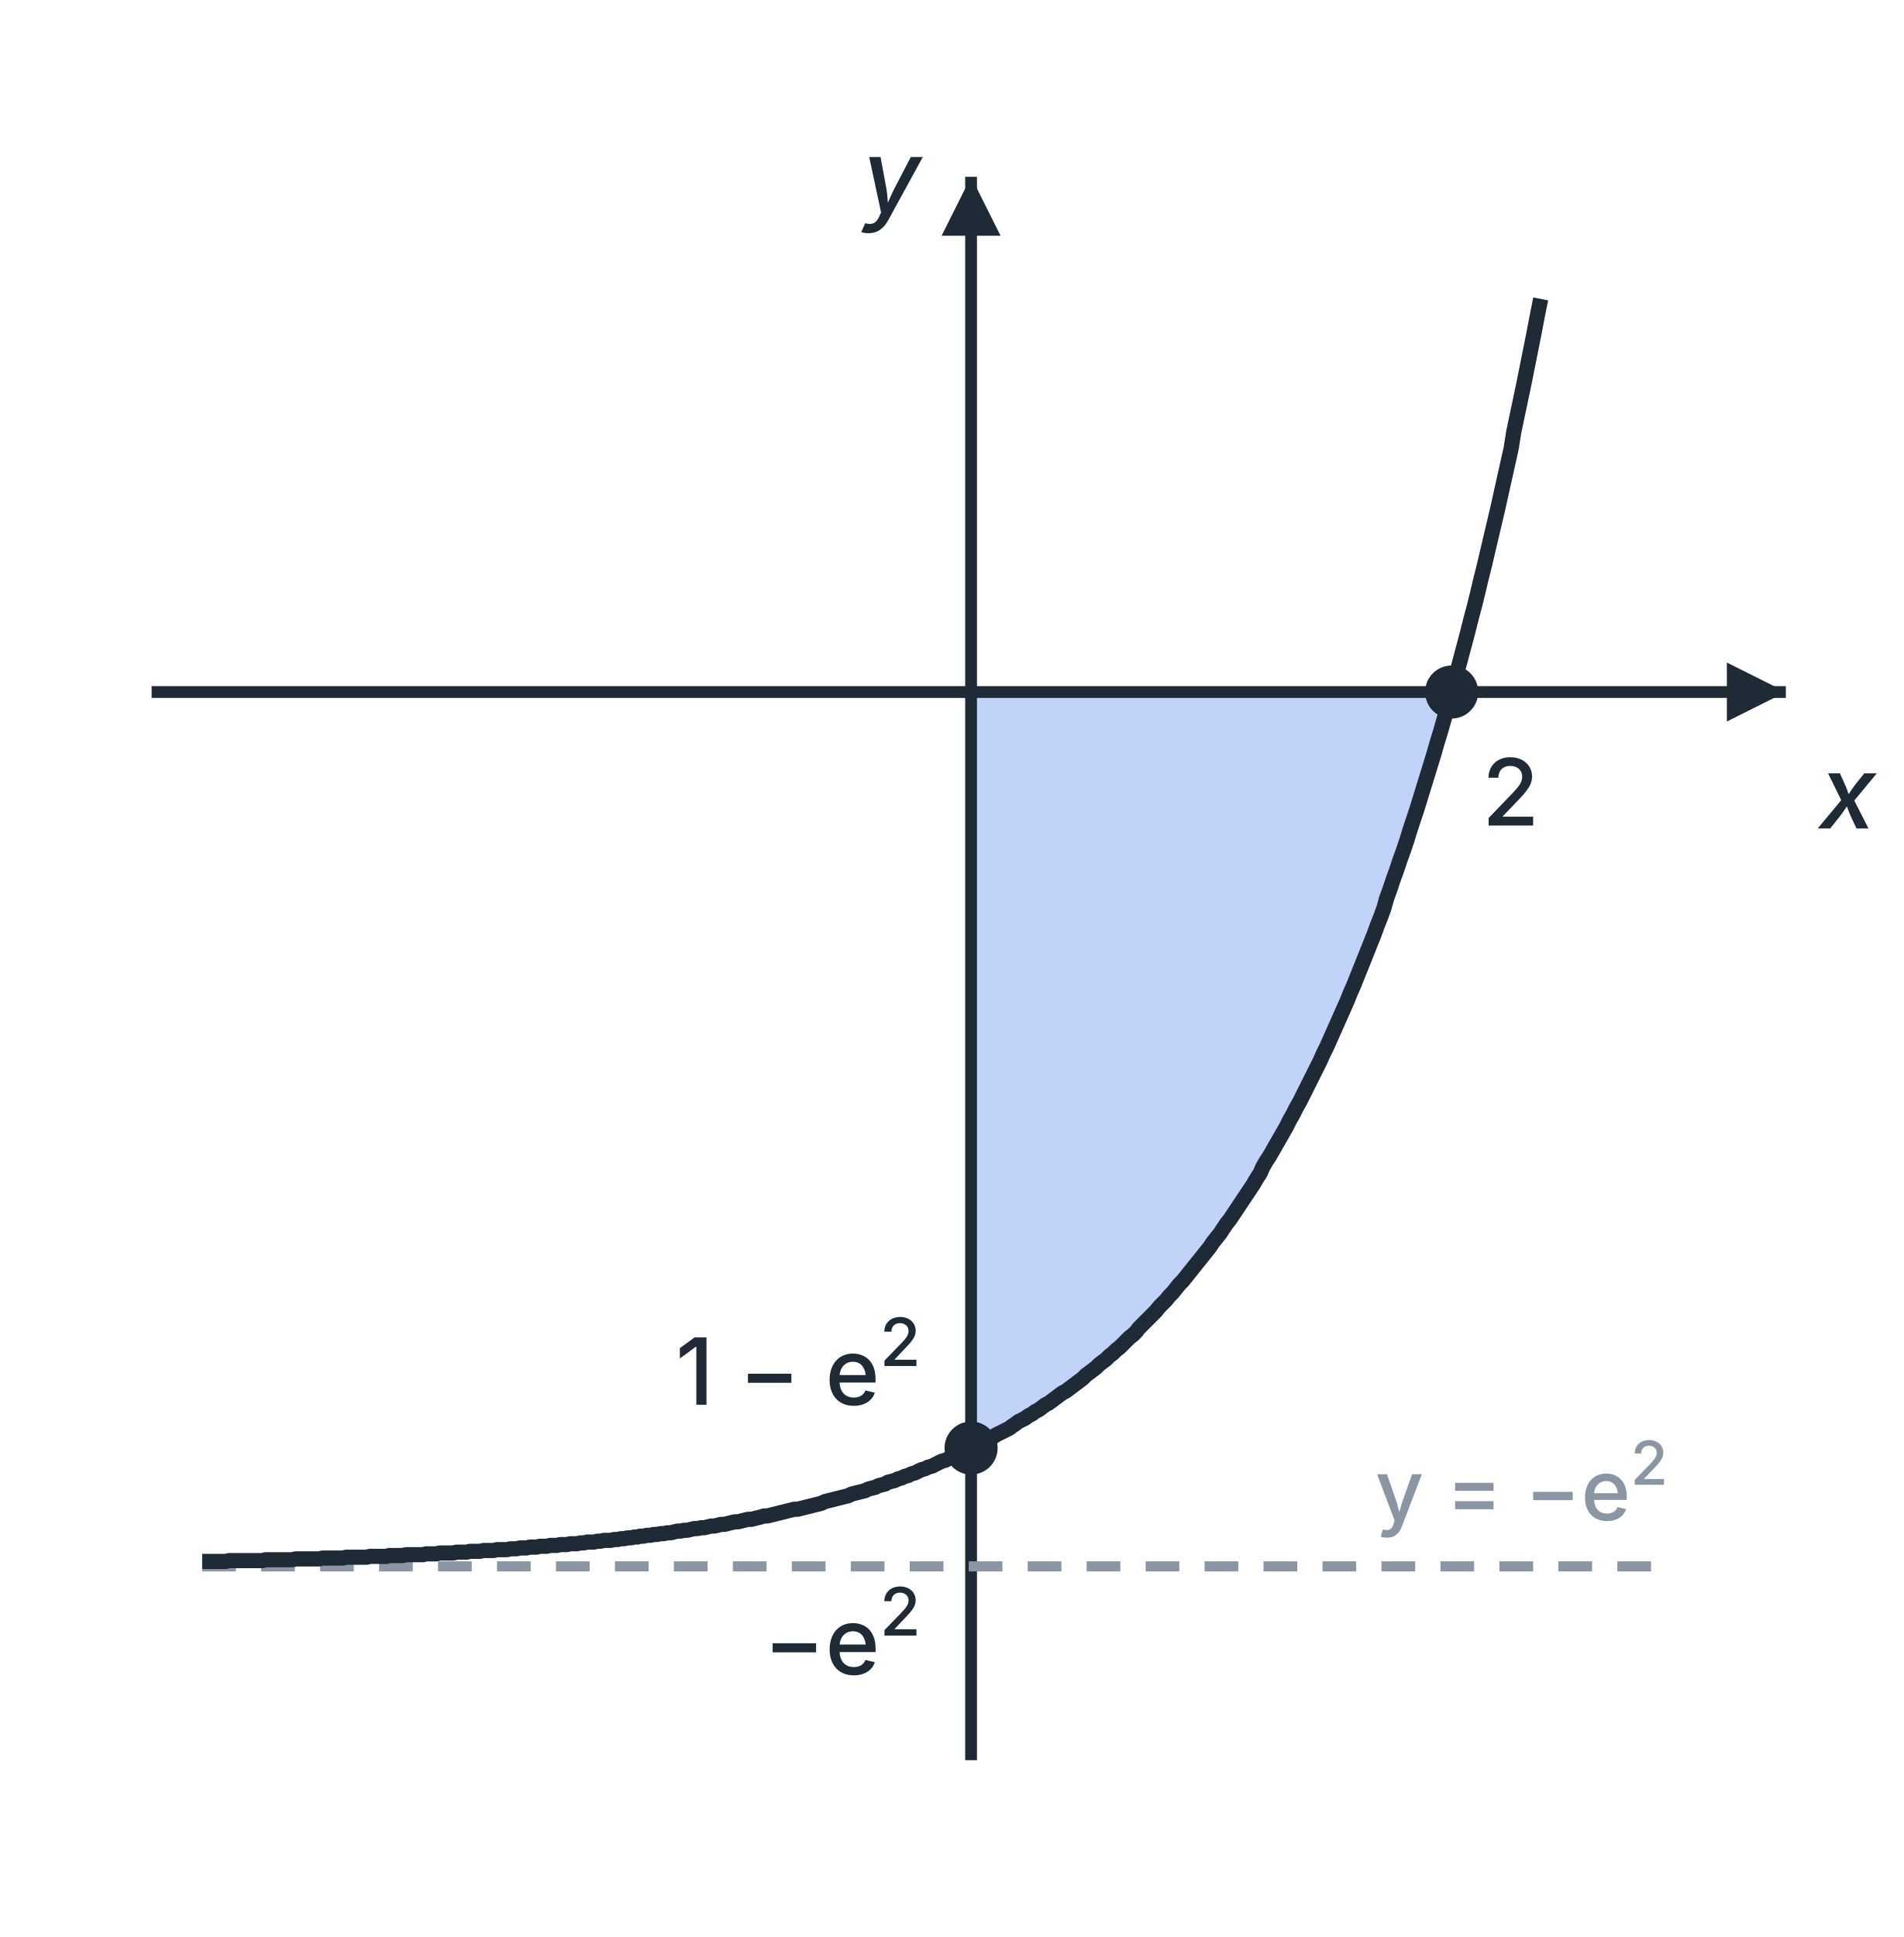
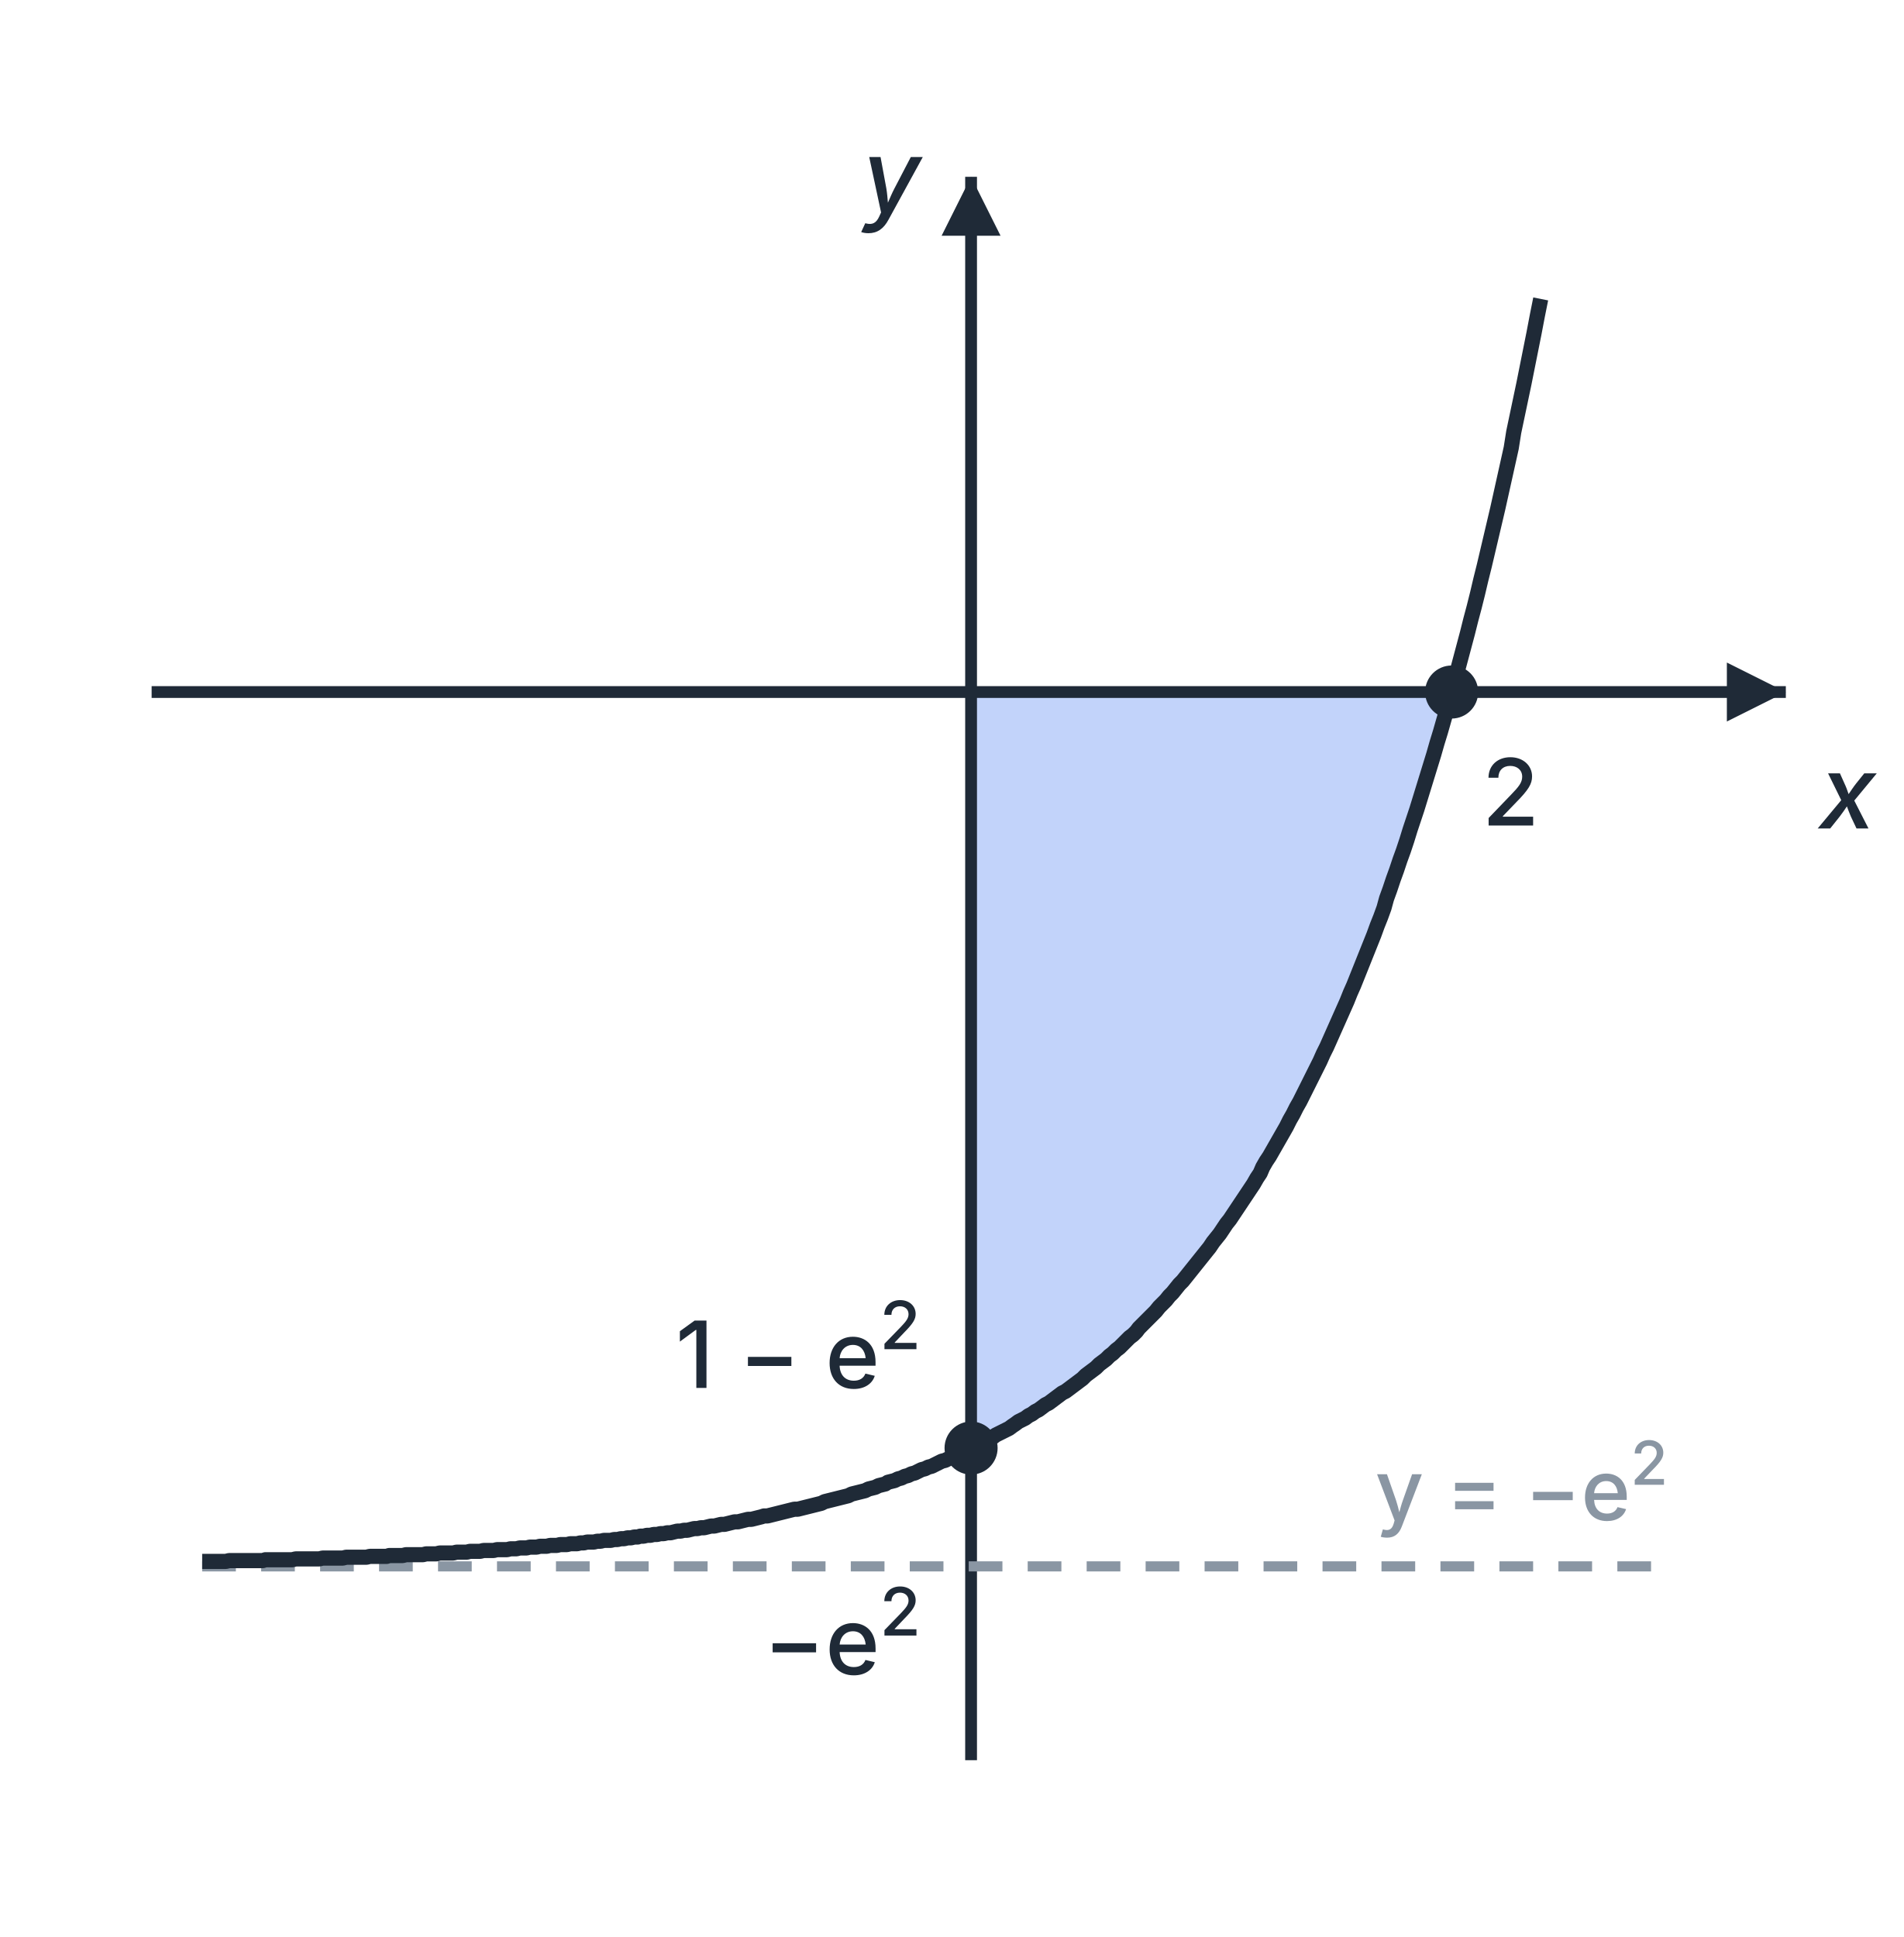
<svg xmlns="http://www.w3.org/2000/svg" style="width:52mm;max-width:100%" viewBox="0 0 226 200" width="226" height="200" font-family="Inter, Arial, sans-serif">
  <polygon points="115.3,67.2 115.6,67.2 115.8,67.2 116.1,67.2 116.4,67.2 116.7,67.2 117.0,67.2 117.3,67.2 117.6,67.2 117.8,67.2 118.1,67.2 118.4,67.2 118.7,67.2 119.0,67.2 119.3,67.2 119.6,67.2 119.8,67.2 120.1,67.2 120.4,67.2 120.7,67.2 121.0,67.2 121.3,67.2 121.6,67.2 121.8,67.2 122.1,67.2 122.4,67.2 122.7,67.2 123.0,67.2 123.3,67.2 123.6,67.2 123.8,67.2 124.1,67.2 124.4,67.2 124.7,67.2 125.0,67.2 125.3,67.2 125.5,67.2 125.8,67.2 126.1,67.2 126.4,67.2 126.7,67.2 127.0,67.2 127.3,67.2 127.5,67.2 127.8,67.2 128.1,67.2 128.4,67.2 128.7,67.2 129.0,67.2 129.3,67.2 129.5,67.2 129.8,67.2 130.1,67.2 130.4,67.2 130.7,67.2 131.0,67.2 131.3,67.2 131.5,67.2 131.8,67.2 132.1,67.2 132.4,67.2 132.7,67.2 133.0,67.2 133.2,67.2 133.5,67.2 133.8,67.2 134.1,67.2 134.4,67.2 134.7,67.2 135.0,67.2 135.2,67.2 135.5,67.2 135.8,67.2 136.1,67.2 136.4,67.2 136.7,67.2 137.0,67.2 137.2,67.2 137.5,67.2 137.8,67.2 138.1,67.2 138.4,67.2 138.7,67.2 139.0,67.2 139.2,67.2 139.5,67.2 139.8,67.2 140.1,67.2 140.4,67.2 140.7,67.2 141.0,67.2 141.2,67.2 141.5,67.2 141.8,67.2 142.1,67.2 142.4,67.2 142.7,67.2 142.9,67.2 143.2,67.2 143.5,67.2 143.8,67.2 144.1,67.2 144.4,67.2 144.7,67.2 144.9,67.2 145.2,67.2 145.5,67.2 145.8,67.2 146.1,67.2 146.4,67.2 146.7,67.2 146.9,67.2 147.2,67.2 147.5,67.2 147.8,67.2 148.1,67.2 148.4,67.2 148.7,67.2 148.9,67.2 149.2,67.2 149.5,67.2 149.8,67.2 150.1,67.2 150.4,67.2 150.6,67.2 150.9,67.2 151.2,67.2 151.5,67.2 151.8,67.2 152.1,67.2 152.4,67.2 152.6,67.2 152.9,67.2 153.2,67.2 153.5,67.2 153.8,67.2 154.1,67.2 154.4,67.2 154.6,67.2 154.9,67.2 155.2,67.2 155.5,67.2 155.8,67.2 156.1,67.2 156.4,67.2 156.6,67.2 156.9,67.2 157.2,67.2 157.5,67.2 157.8,67.2 158.1,67.2 158.4,67.2 158.6,67.2 158.9,67.2 159.2,67.2 159.5,67.2 159.8,67.2 160.1,67.2 160.3,67.2 160.6,67.2 160.9,67.2 161.2,67.2 161.5,67.2 161.8,67.2 162.1,67.2 162.3,67.2 162.6,67.2 162.9,67.2 163.2,67.2 163.5,67.2 163.8,67.2 164.1,67.2 164.3,67.2 164.6,67.2 164.9,67.2 165.2,67.2 165.5,67.2 165.8,67.2 166.1,67.2 166.3,67.2 166.6,67.2 166.9,67.2 167.2,67.2 167.5,67.2 167.8,67.2 168.0,67.2 168.3,67.2 168.6,67.2 168.9,67.2 169.2,67.2 169.5,67.2 169.8,67.2 170.0,67.2 170.3,67.2 170.6,67.2 170.9,67.2 171.2,67.2 171.5,67.2 171.8,67.2 172.0,67.2 172.3,67.2 172.3,67.2 172.0,68.2 171.8,69.2 171.5,70.2 171.2,71.2 170.9,72.2 170.6,73.2 170.3,74.2 170.0,75.2 169.8,76.1 169.5,77.1 169.2,78.0 168.9,78.9 168.6,79.8 168.3,80.7 168.0,81.6 167.8,82.5 167.5,83.4 167.2,84.3 166.9,85.1 166.6,86.0 166.3,86.8 166.1,87.7 165.8,88.5 165.5,89.3 165.2,90.1 164.9,90.9 164.6,91.7 164.3,92.5 164.1,93.3 163.8,94.1 163.5,94.8 163.2,95.6 162.9,96.4 162.6,97.1 162.3,97.8 162.1,98.6 161.8,99.3 161.5,100.0 161.2,100.7 160.9,101.4 160.6,102.1 160.3,102.8 160.1,103.5 159.8,104.1 159.5,104.8 159.2,105.5 158.9,106.1 158.6,106.7 158.4,107.4 158.1,108.0 157.8,108.6 157.5,109.3 157.2,109.9 156.9,110.5 156.6,111.1 156.4,111.7 156.1,112.3 155.8,112.9 155.5,113.4 155.2,114.0 154.9,114.6 154.6,115.1 154.4,115.7 154.1,116.2 153.8,116.8 153.5,117.3 153.2,117.9 152.9,118.4 152.6,118.9 152.4,119.4 152.1,119.9 151.8,120.5 151.5,121.0 151.2,121.5 150.9,121.9 150.6,122.4 150.4,122.9 150.1,123.4 149.8,123.9 149.5,124.3 149.2,124.8 148.9,125.3 148.7,125.7 148.4,126.2 148.1,126.6 147.8,127.1 147.5,127.5 147.2,127.9 146.9,128.4 146.7,128.8 146.4,129.2 146.1,129.6 145.8,130.0 145.5,130.4 145.2,130.8 144.9,131.2 144.7,131.6 144.4,132.0 144.1,132.4 143.8,132.8 143.5,133.2 143.2,133.6 142.9,133.9 142.7,134.3 142.4,134.7 142.1,135.0 141.8,135.4 141.5,135.7 141.2,136.1 141.0,136.4 140.7,136.8 140.4,137.1 140.1,137.5 139.8,137.8 139.5,138.1 139.2,138.4 139.0,138.8 138.7,139.1 138.4,139.4 138.1,139.7 137.8,140.0 137.5,140.3 137.2,140.6 137.0,140.9 136.7,141.2 136.4,141.5 136.1,141.8 135.8,142.1 135.5,142.4 135.2,142.7 135.0,143.0 134.7,143.3 134.4,143.5 134.1,143.8 133.8,144.1 133.5,144.3 133.2,144.6 133.0,144.9 132.7,145.1 132.4,145.4 132.1,145.6 131.8,145.9 131.5,146.1 131.3,146.4 131.0,146.6 130.7,146.9 130.4,147.1 130.1,147.4 129.8,147.6 129.5,147.8 129.3,148.1 129.0,148.3 128.7,148.5 128.4,148.7 128.1,149.0 127.8,149.2 127.5,149.4 127.3,149.6 127.0,149.8 126.7,150.0 126.4,150.2 126.1,150.4 125.8,150.6 125.5,150.8 125.3,151.0 125.0,151.2 124.7,151.4 124.4,151.6 124.1,151.8 123.8,152.0 123.6,152.2 123.3,152.4 123.0,152.6 122.7,152.8 122.4,152.9 122.1,153.1 121.8,153.3 121.6,153.5 121.3,153.7 121.0,153.8 120.7,154.0 120.4,154.2 120.1,154.3 119.8,154.5 119.6,154.7 119.3,154.8 119.0,155.0 118.7,155.1 118.4,155.3 118.1,155.5 117.8,155.6 117.6,155.8 117.3,155.9 117.0,156.1 116.7,156.2 116.4,156.4 116.1,156.5 115.8,156.7 115.6,156.8 115.3,156.9" fill="#2563eb" fill-opacity="0.28" stroke="none" />
  <line x1="18.0" y1="67.174" x2="212.0" y2="67.174" stroke="#1f2a37" stroke-width="1.4" />
  <path d="M212.0,67.174 l-7,-3.5 v7 z" fill="#1f2a37" />
  <line x1="115.279" y1="194.0" x2="115.279" y2="6.0" stroke="#1f2a37" stroke-width="1.4" />
  <path d="M115.279,6.0 l-3.5,7 h7 z" fill="#1f2a37" />
  <text x="216.0" y="83.374" text-anchor="start" font-size="12" fill="#1f2a37" font-weight="500" font-style="italic">x</text>
  <text x="109.279" y="10.2" text-anchor="end" font-size="12" fill="#1f2a37" font-weight="500" font-style="italic">y</text>
  <line x1="24.0" y1="170.987" x2="198.0" y2="170.987" stroke="#8a96a3" stroke-width="1.2" stroke-dasharray="4 3" />
  <polyline points="24.0,170.4 24.4,170.4 24.8,170.4 25.2,170.4 25.6,170.4 26.0,170.4 26.4,170.4 26.8,170.4 27.2,170.3 27.6,170.3 28.0,170.3 28.4,170.3 28.8,170.3 29.2,170.3 29.6,170.3 30.0,170.3 30.4,170.3 30.8,170.3 31.2,170.3 31.5,170.2 31.9,170.2 32.3,170.2 32.7,170.2 33.1,170.2 33.5,170.2 33.9,170.2 34.3,170.2 34.7,170.2 35.1,170.1 35.5,170.1 35.9,170.1 36.3,170.1 36.7,170.1 37.1,170.1 37.5,170.1 37.9,170.1 38.3,170.0 38.7,170.0 39.1,170.0 39.5,170.0 39.9,170.0 40.3,170.0 40.7,170.0 41.1,169.9 41.5,169.9 41.9,169.9 42.3,169.9 42.7,169.9 43.1,169.9 43.5,169.9 43.9,169.8 44.3,169.8 44.7,169.8 45.1,169.8 45.5,169.8 45.9,169.8 46.2,169.7 46.6,169.7 47.0,169.7 47.4,169.7 47.8,169.7 48.2,169.6 48.6,169.6 49.0,169.6 49.4,169.6 49.8,169.6 50.2,169.6 50.6,169.5 51.0,169.5 51.4,169.5 51.8,169.5 52.2,169.4 52.6,169.4 53.0,169.4 53.4,169.4 53.8,169.4 54.2,169.3 54.6,169.3 55.0,169.3 55.4,169.3 55.8,169.2 56.2,169.2 56.6,169.2 57.0,169.2 57.4,169.1 57.8,169.1 58.2,169.1 58.6,169.1 59.0,169.0 59.4,169.0 59.8,169.0 60.2,169.0 60.6,168.9 61.0,168.9 61.3,168.9 61.7,168.8 62.1,168.8 62.5,168.8 62.9,168.7 63.3,168.7 63.7,168.7 64.1,168.6 64.5,168.6 64.9,168.6 65.3,168.5 65.7,168.5 66.1,168.5 66.5,168.4 66.9,168.4 67.3,168.4 67.7,168.3 68.1,168.3 68.5,168.3 68.9,168.2 69.3,168.2 69.7,168.1 70.1,168.1 70.5,168.1 70.9,168.0 71.3,168.0 71.7,167.9 72.1,167.9 72.5,167.9 72.9,167.8 73.3,167.8 73.7,167.7 74.1,167.7 74.5,167.6 74.9,167.6 75.3,167.5 75.7,167.5 76.0,167.4 76.4,167.4 76.8,167.3 77.2,167.3 77.6,167.2 78.0,167.2 78.4,167.1 78.8,167.1 79.2,167.0 79.6,167.0 80.0,166.9 80.4,166.8 80.8,166.8 81.2,166.7 81.6,166.7 82.0,166.6 82.4,166.5 82.8,166.5 83.2,166.4 83.6,166.4 84.0,166.3 84.4,166.2 84.8,166.2 85.2,166.1 85.6,166.0 86.0,166.0 86.4,165.9 86.8,165.8 87.2,165.7 87.6,165.7 88.0,165.6 88.4,165.5 88.8,165.4 89.2,165.4 89.6,165.3 90.0,165.2 90.4,165.1 90.7,165.0 91.1,165.0 91.5,164.9 91.9,164.8 92.3,164.7 92.7,164.6 93.1,164.5 93.5,164.4 93.9,164.3 94.3,164.2 94.7,164.2 95.1,164.1 95.5,164.0 95.9,163.9 96.3,163.8 96.7,163.7 97.1,163.6 97.5,163.5 97.9,163.3 98.3,163.2 98.7,163.1 99.1,163.0 99.5,162.9 99.9,162.8 100.3,162.7 100.7,162.6 101.1,162.4 101.5,162.3 101.9,162.2 102.3,162.1 102.7,162.0 103.1,161.8 103.5,161.7 103.9,161.6 104.3,161.4 104.7,161.3 105.1,161.2 105.4,161.0 105.8,160.9 106.2,160.8 106.6,160.6 107.0,160.5 107.4,160.3 107.8,160.2 108.2,160.0 108.6,159.9 109.0,159.7 109.4,159.5 109.8,159.4 110.2,159.2 110.6,159.1 111.0,158.9 111.4,158.7 111.8,158.5 112.2,158.4 112.6,158.2 113.0,158.0 113.4,157.8 113.8,157.7 114.2,157.5 114.6,157.3 115.0,157.1 115.4,156.9 115.8,156.7 116.2,156.5 116.6,156.3 117.0,156.1 117.4,155.9 117.8,155.7 118.2,155.4 118.6,155.2 119.0,155.0 119.4,154.8 119.8,154.6 120.2,154.3 120.5,154.1 120.9,153.8 121.3,153.6 121.7,153.4 122.1,153.1 122.5,152.9 122.9,152.6 123.3,152.4 123.7,152.1 124.1,151.8 124.5,151.6 124.9,151.3 125.3,151.0 125.7,150.7 126.1,150.4 126.5,150.2 126.9,149.9 127.3,149.6 127.7,149.3 128.1,149.0 128.5,148.7 128.9,148.3 129.3,148.0 129.7,147.7 130.1,147.4 130.5,147.0 130.9,146.7 131.3,146.4 131.7,146.0 132.1,145.7 132.5,145.3 132.9,145.0 133.3,144.6 133.7,144.2 134.1,143.8 134.5,143.5 134.9,143.1 135.2,142.7 135.6,142.3 136.0,141.9 136.4,141.5 136.8,141.1 137.2,140.7 137.6,140.2 138.0,139.8 138.4,139.4 138.8,138.9 139.2,138.5 139.6,138.0 140.0,137.5 140.4,137.1 140.8,136.6 141.2,136.1 141.6,135.6 142.0,135.1 142.4,134.6 142.8,134.1 143.2,133.6 143.6,133.1 144.0,132.5 144.4,132.0 144.8,131.5 145.2,130.9 145.6,130.3 146.0,129.8 146.4,129.2 146.8,128.6 147.2,128.0 147.6,127.4 148.0,126.8 148.4,126.2 148.8,125.6 149.2,124.9 149.6,124.3 149.9,123.6 150.3,122.9 150.7,122.3 151.1,121.6 151.5,120.9 151.9,120.2 152.3,119.5 152.7,118.8 153.1,118.0 153.5,117.3 153.9,116.5 154.3,115.8 154.7,115.0 155.1,114.2 155.5,113.4 155.9,112.6 156.3,111.8 156.7,111.0 157.1,110.1 157.5,109.3 157.9,108.4 158.3,107.5 158.7,106.6 159.1,105.7 159.5,104.8 159.9,103.9 160.3,102.9 160.7,102.0 161.1,101.0 161.5,100.0 161.9,99.0 162.3,98.0 162.7,97.0 163.1,96.0 163.5,94.9 163.9,93.9 164.3,92.8 164.6,91.7 165.0,90.6 165.4,89.4 165.8,88.3 166.2,87.1 166.6,86.0 167.0,84.8 167.4,83.5 167.8,82.3 168.2,81.1 168.6,79.8 169.0,78.5 169.4,77.2 169.8,75.9 170.2,74.6 170.6,73.2 171.0,71.9 171.4,70.5 171.8,69.1 172.2,67.6 172.6,66.2 173.0,64.7 173.4,63.2 173.8,61.7 174.2,60.2 174.6,58.6 175.0,57.1 175.4,55.5 175.8,53.8 176.2,52.2 176.6,50.5 177.0,48.8 177.4,47.1 177.8,45.4 178.2,43.6 178.6,41.8 179.0,40.0 179.4,38.2 179.7,36.3 180.1,34.4 180.5,32.5 180.9,30.6 181.3,28.6 181.7,26.6 182.1,24.6 182.5,22.5 182.9,20.5" fill="none" stroke="#1f2a37" stroke-width="1.8" stroke-linejoin="round" />
  <circle cx="172.328" cy="67.174" r="2.4" fill="#1f2a37" stroke="#1f2a37" stroke-width="1.5" />
  <circle cx="115.279" cy="156.937" r="2.4" fill="#1f2a37" stroke="#1f2a37" stroke-width="1.5" />
  <text x="179.328" y="83.024" text-anchor="middle" font-size="11" fill="#1f2a37" font-weight="500">2</text>
-   <text x="109.3" y="151.8" text-anchor="end" font-size="11" fill="#1f2a37" font-weight="500">1 − e<tspan dy="-4.6" font-size="7.9">2</tspan>
+   <text x="109.3" y="149.8" text-anchor="end" font-size="11" fill="#1f2a37" font-weight="500">1 − e<tspan dy="-4.6" font-size="7.9">2</tspan>
  </text>
  <text x="109.3" y="183.8" text-anchor="end" font-size="11" fill="#1f2a37" font-weight="500">−e<tspan dy="-4.6" font-size="7.9">2</tspan>
  </text>
  <text x="198.0" y="165.5" text-anchor="end" font-size="10" fill="#8a96a3" font-weight="500">y = −e<tspan dy="-4.2" font-size="7.2">2</tspan>
  </text>
</svg>
